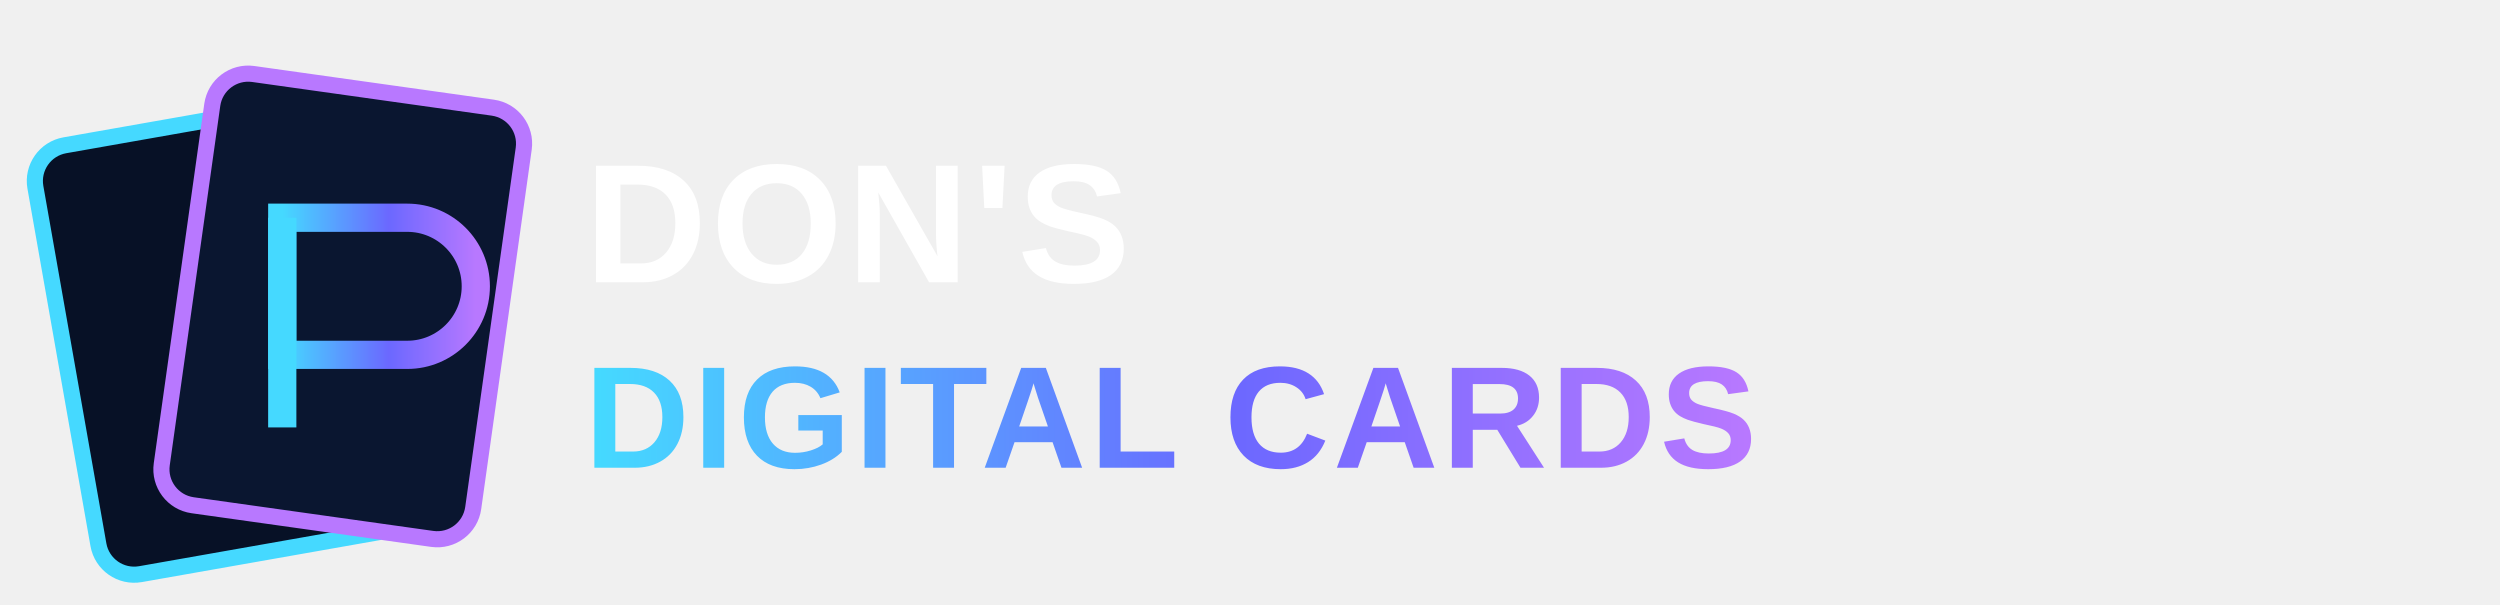
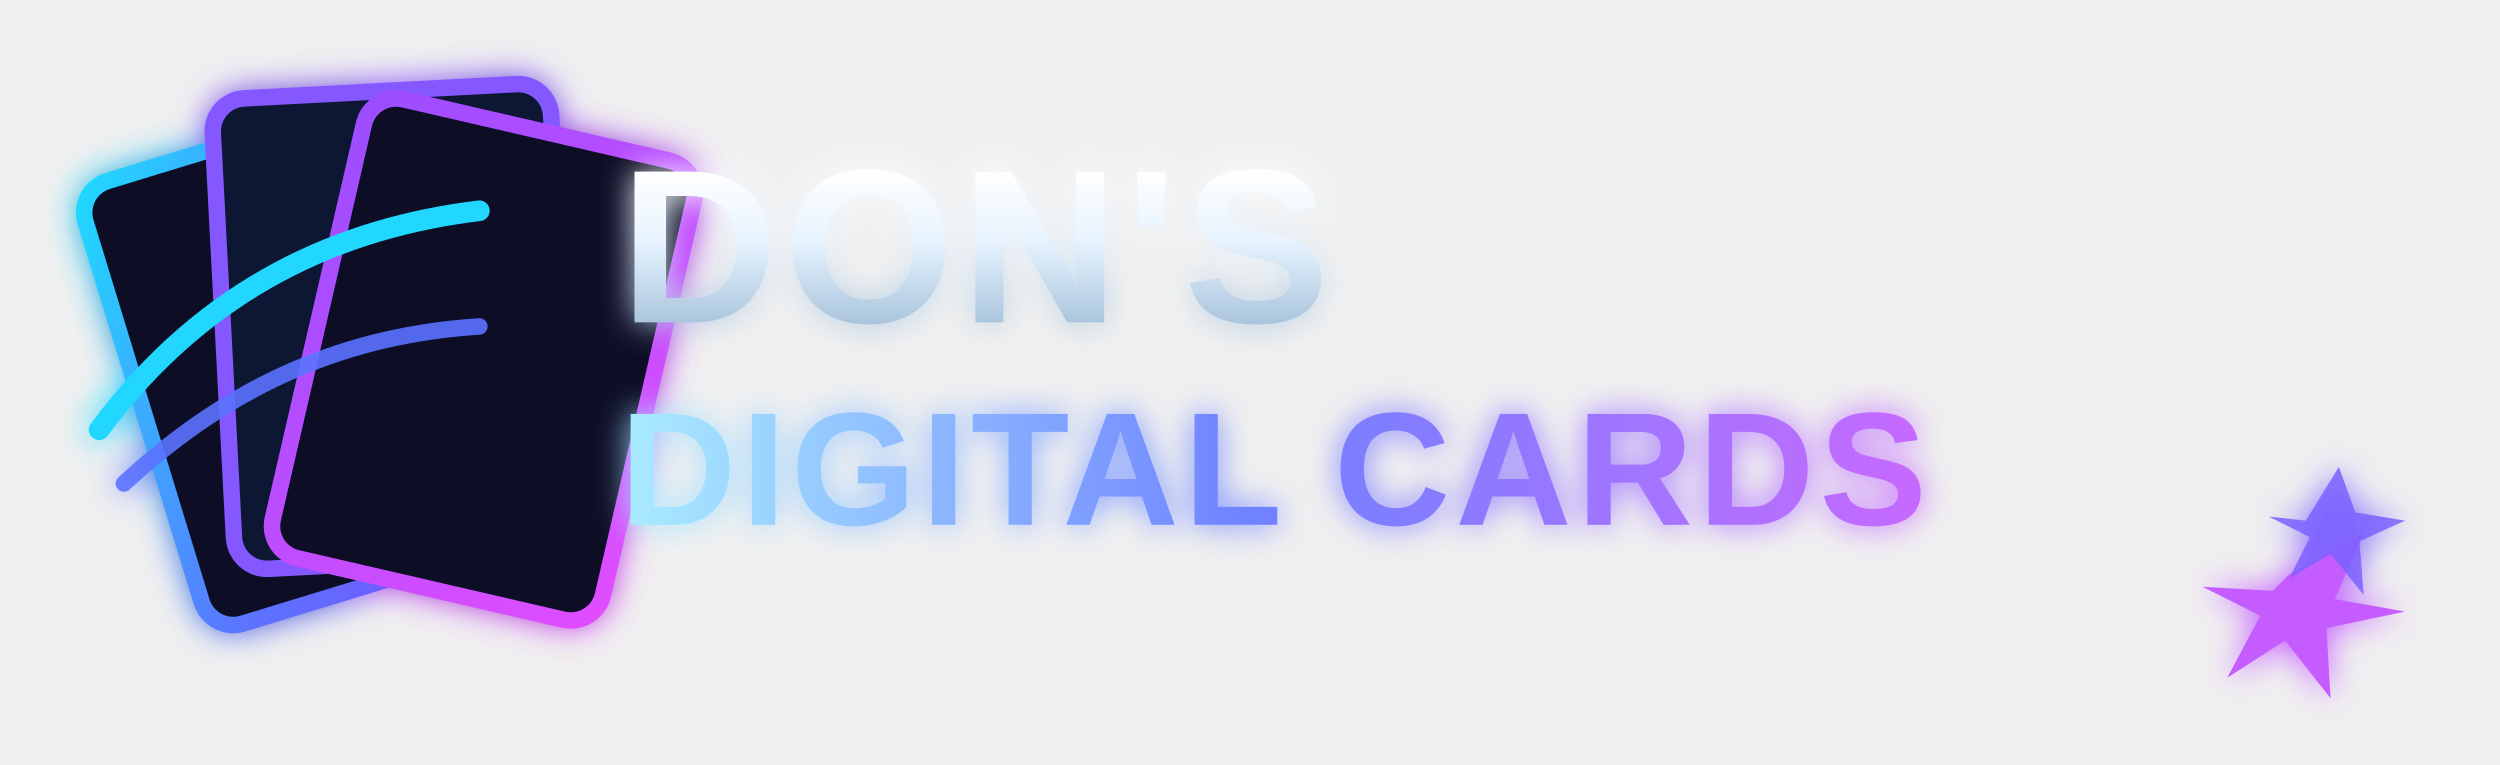
- <svg xmlns="http://www.w3.org/2000/svg" viewBox="0 0 620 150" role="img" aria-labelledby="title desc">
+ <svg xmlns="http://www.w3.org/2000/svg" viewBox="0 0 605 185" role="img" aria-labelledby="title desc">
  <defs>
-     <linearGradient id="g" x1="0" x2="1">
-       <stop offset="0" stop-color="#45d9ff" />
-       <stop offset=".55" stop-color="#6b68ff" />
-       <stop offset="1" stop-color="#b878ff" />
+     <linearGradient id="cardBlue" x1="0" y1="0" x2="1" y2="1">
+       <stop offset="0" stop-color="#20d9ff" />
+       <stop offset=".55" stop-color="#5b74ff" />
+       <stop offset="1" stop-color="#7c4cff" />
    </linearGradient>
+     <linearGradient id="cardPurple" x1="0" y1="0" x2="1" y2="1">
+       <stop offset="0" stop-color="#9b4dff" />
+       <stop offset="1" stop-color="#e04dff" />
+     </linearGradient>
+     <linearGradient id="silver" x1="0" y1="0" x2="0" y2="1">
+       <stop offset="0" stop-color="#ffffff" />
+       <stop offset=".45" stop-color="#e8f4ff" />
+       <stop offset="1" stop-color="#a9c4dc" />
+     </linearGradient>
+     <linearGradient id="purpleText" x1="0" y1="0" x2="1" y2="0">
+       <stop offset="0" stop-color="#a8eaff" />
+       <stop offset=".48" stop-color="#6f82ff" />
+       <stop offset="1" stop-color="#c66aff" />
+     </linearGradient>
+     <filter id="glow" x="-50%" y="-50%" width="200%" height="200%">
+       <feGaussianBlur stdDeviation="4" result="blur" />
+       <feMerge>
+         <feMergeNode in="blur" />
+         <feMergeNode in="SourceGraphic" />
+       </feMerge>
+     </filter>
+     <filter id="soft" x="-50%" y="-50%" width="200%" height="200%">
+       <feGaussianBlur stdDeviation="8" />
+     </filter>
  </defs>
-   <g transform="translate(12 14)">
-     <rect x="4" y="16" width="78" height="108" rx="9" fill="#071126" stroke="#45d9ff" stroke-width="4" transform="rotate(-10 43 70)" />
-     <rect x="34" y="8" width="78" height="108" rx="9" fill="#0a1630" stroke="#b878ff" stroke-width="4" transform="rotate(8 73 62)" />
-     <path d="M58 40h31a17 17 0 0 1 0 34H58z" fill="none" stroke="url(#g)" stroke-width="7" />
-     <path d="M58 40v52" stroke="#45d9ff" stroke-width="7" />
+   <g filter="url(#glow)" transform="translate(5 12)">
+     <rect x="28" y="20" width="80" height="112" rx="8" fill="#071126" stroke="url(#cardBlue)" stroke-width="4" transform="rotate(-17 68 76)" />
+     <rect x="49" y="10" width="82" height="114" rx="8" fill="#0a1630" stroke="#8558ff" stroke-width="4" transform="rotate(-3 90 67)" />
+     <rect x="71" y="18" width="82" height="114" rx="8" fill="#090d26" stroke="url(#cardPurple)" stroke-width="4" transform="rotate(13 112 75)" />
+     <path d="M19 92 C45 57 78 43 111 39" fill="none" stroke="#22d7ff" stroke-width="5" stroke-linecap="round" />
+     <path d="M25 105 C52 80 80 69 111 67" fill="none" stroke="#5b72ff" stroke-width="4" stroke-linecap="round" opacity=".9" />
  </g>
-   <text x="145" y="70" fill="#fff" font-family="Arial,Helvetica,sans-serif" font-size="42" font-weight="900" letter-spacing="1">DON'S</text>
-   <text x="145" y="116" fill="url(#g)" font-family="Arial,Helvetica,sans-serif" font-size="36" font-weight="900" letter-spacing="1">DIGITAL CARDS</text>
+   <g filter="url(#glow)">
+     <text x="150" y="78" fill="url(#silver)" font-family="Arial,Helvetica,sans-serif" font-size="53" font-weight="900" letter-spacing="1.5">DON'S</text>
+     <text x="150" y="127" fill="url(#purpleText)" font-family="Arial,Helvetica,sans-serif" font-size="39" font-weight="900" letter-spacing="1.2">DIGITAL CARDS</text>
+     <path d="M150 139 H555" stroke="url(#purpleText)" stroke-width="2" opacity=".7" />
+     <path d="M554 139 l18 -10 -7 16 17 3 -19 4 1 17 -11 -14 -14 9 8 -15 -14 -7 17 1z" fill="#c45cff" />
+     <path d="M558 126 l8 -13 4 11 12 2 -11 5 1 13 -8 -10 -10 6 5 -10 -10 -5z" fill="#7b61ff" opacity=".85" />
+   </g>
</svg>
